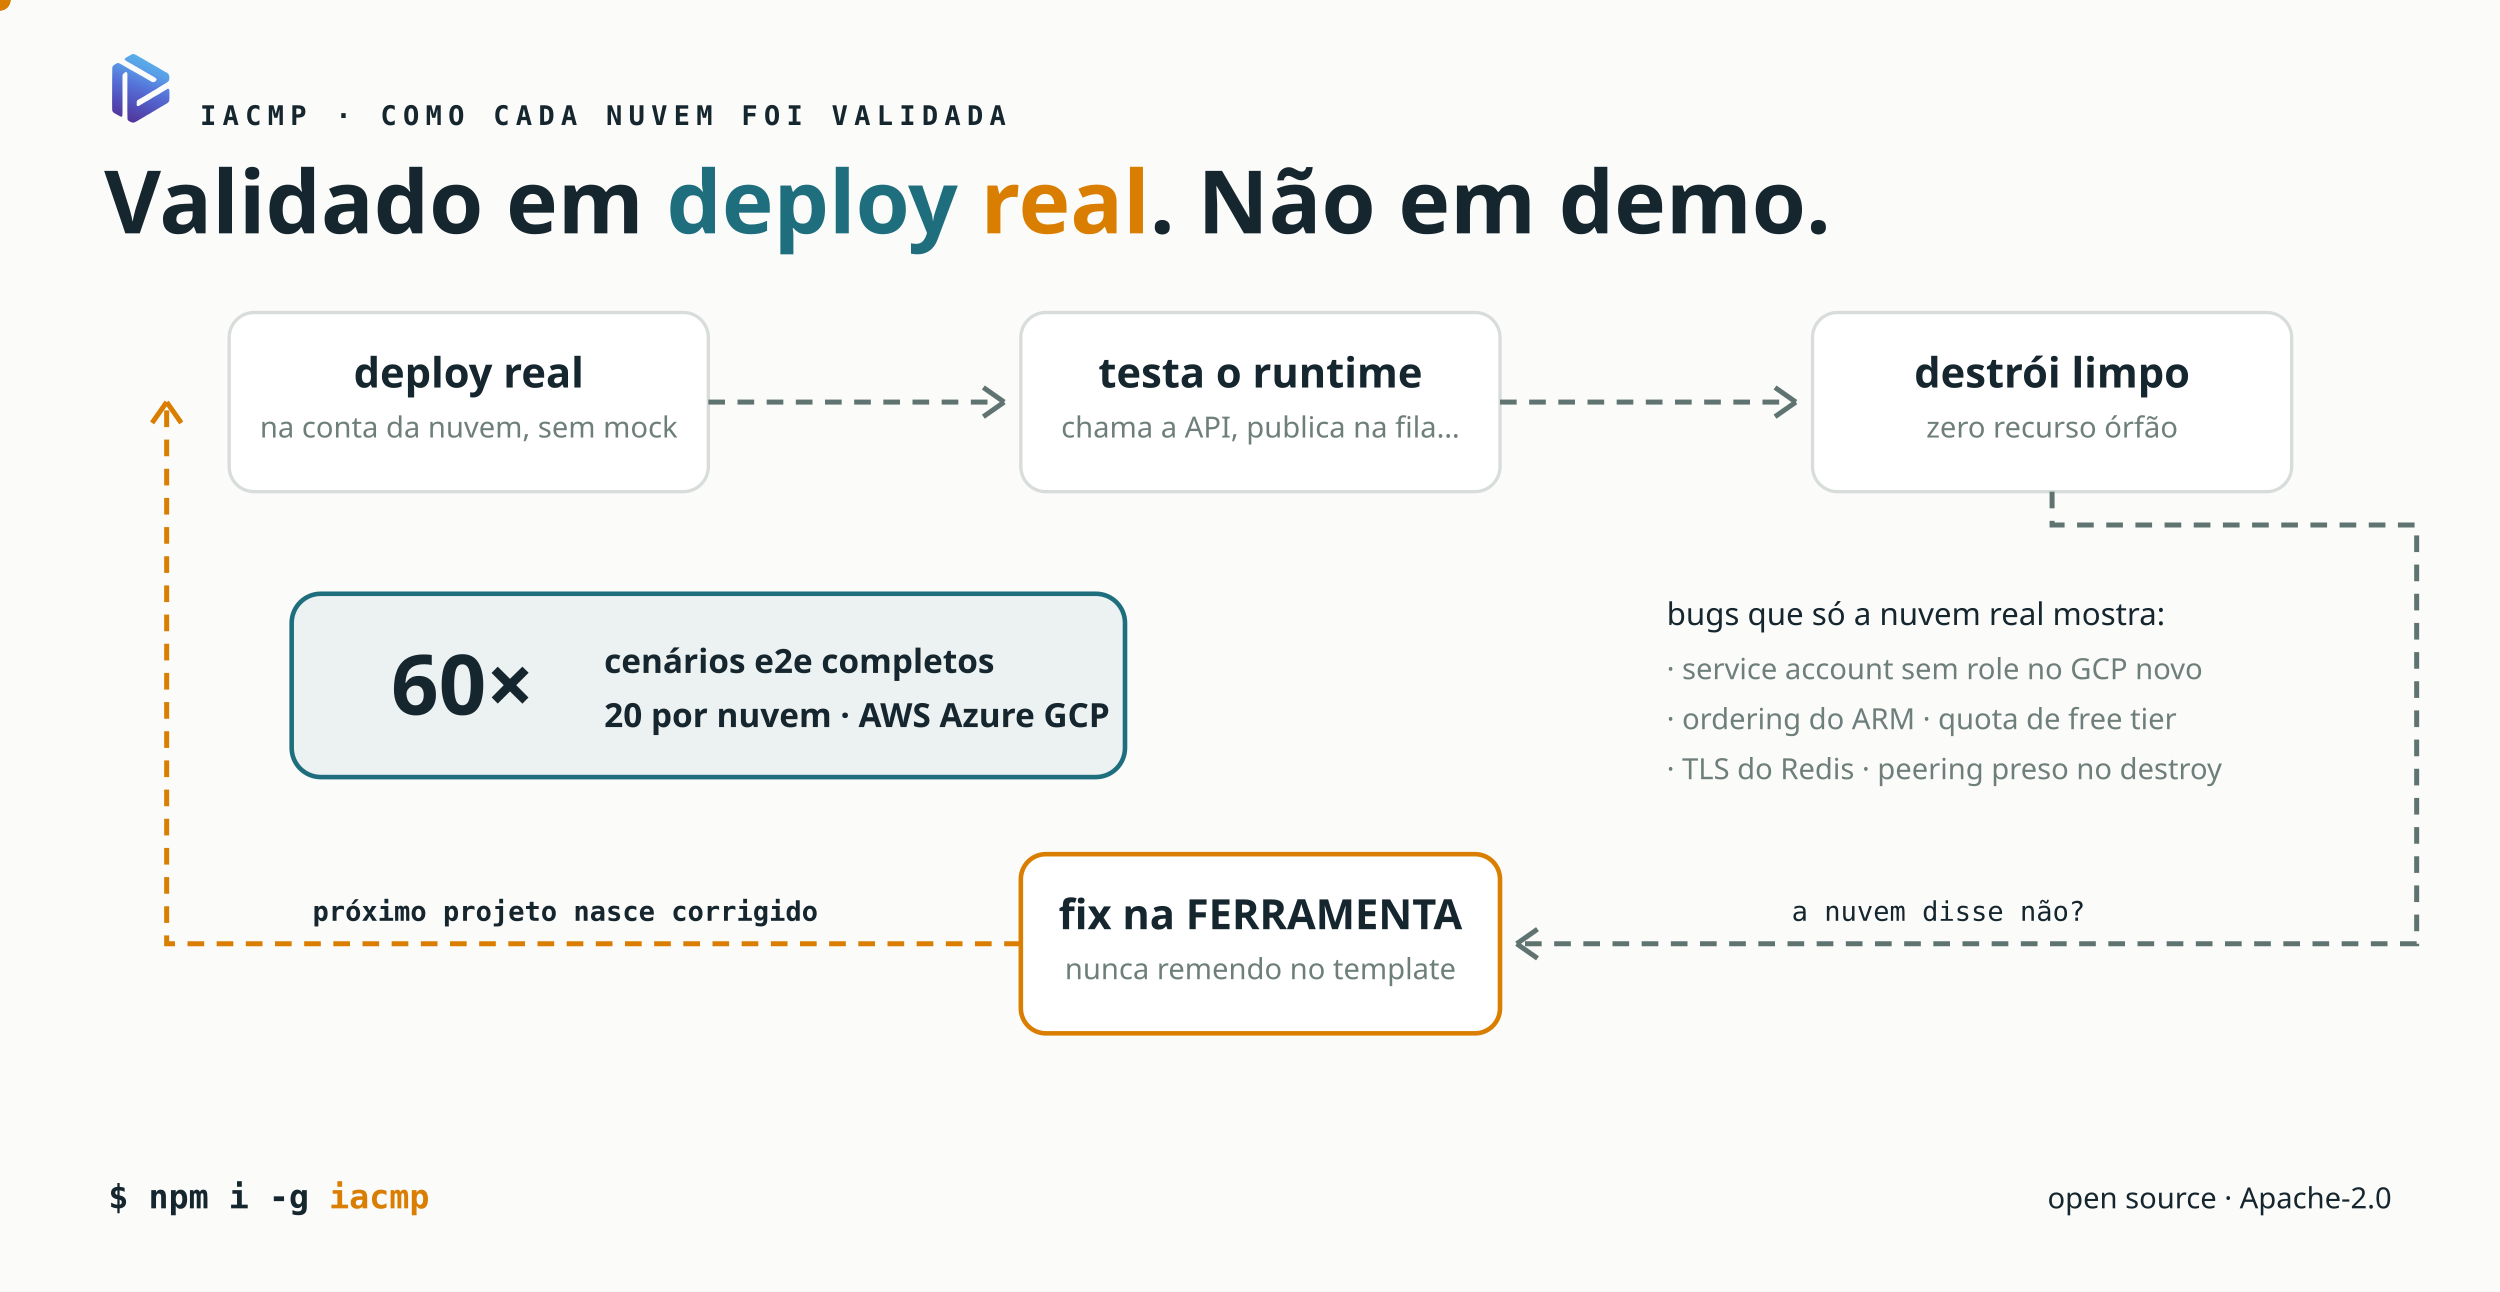
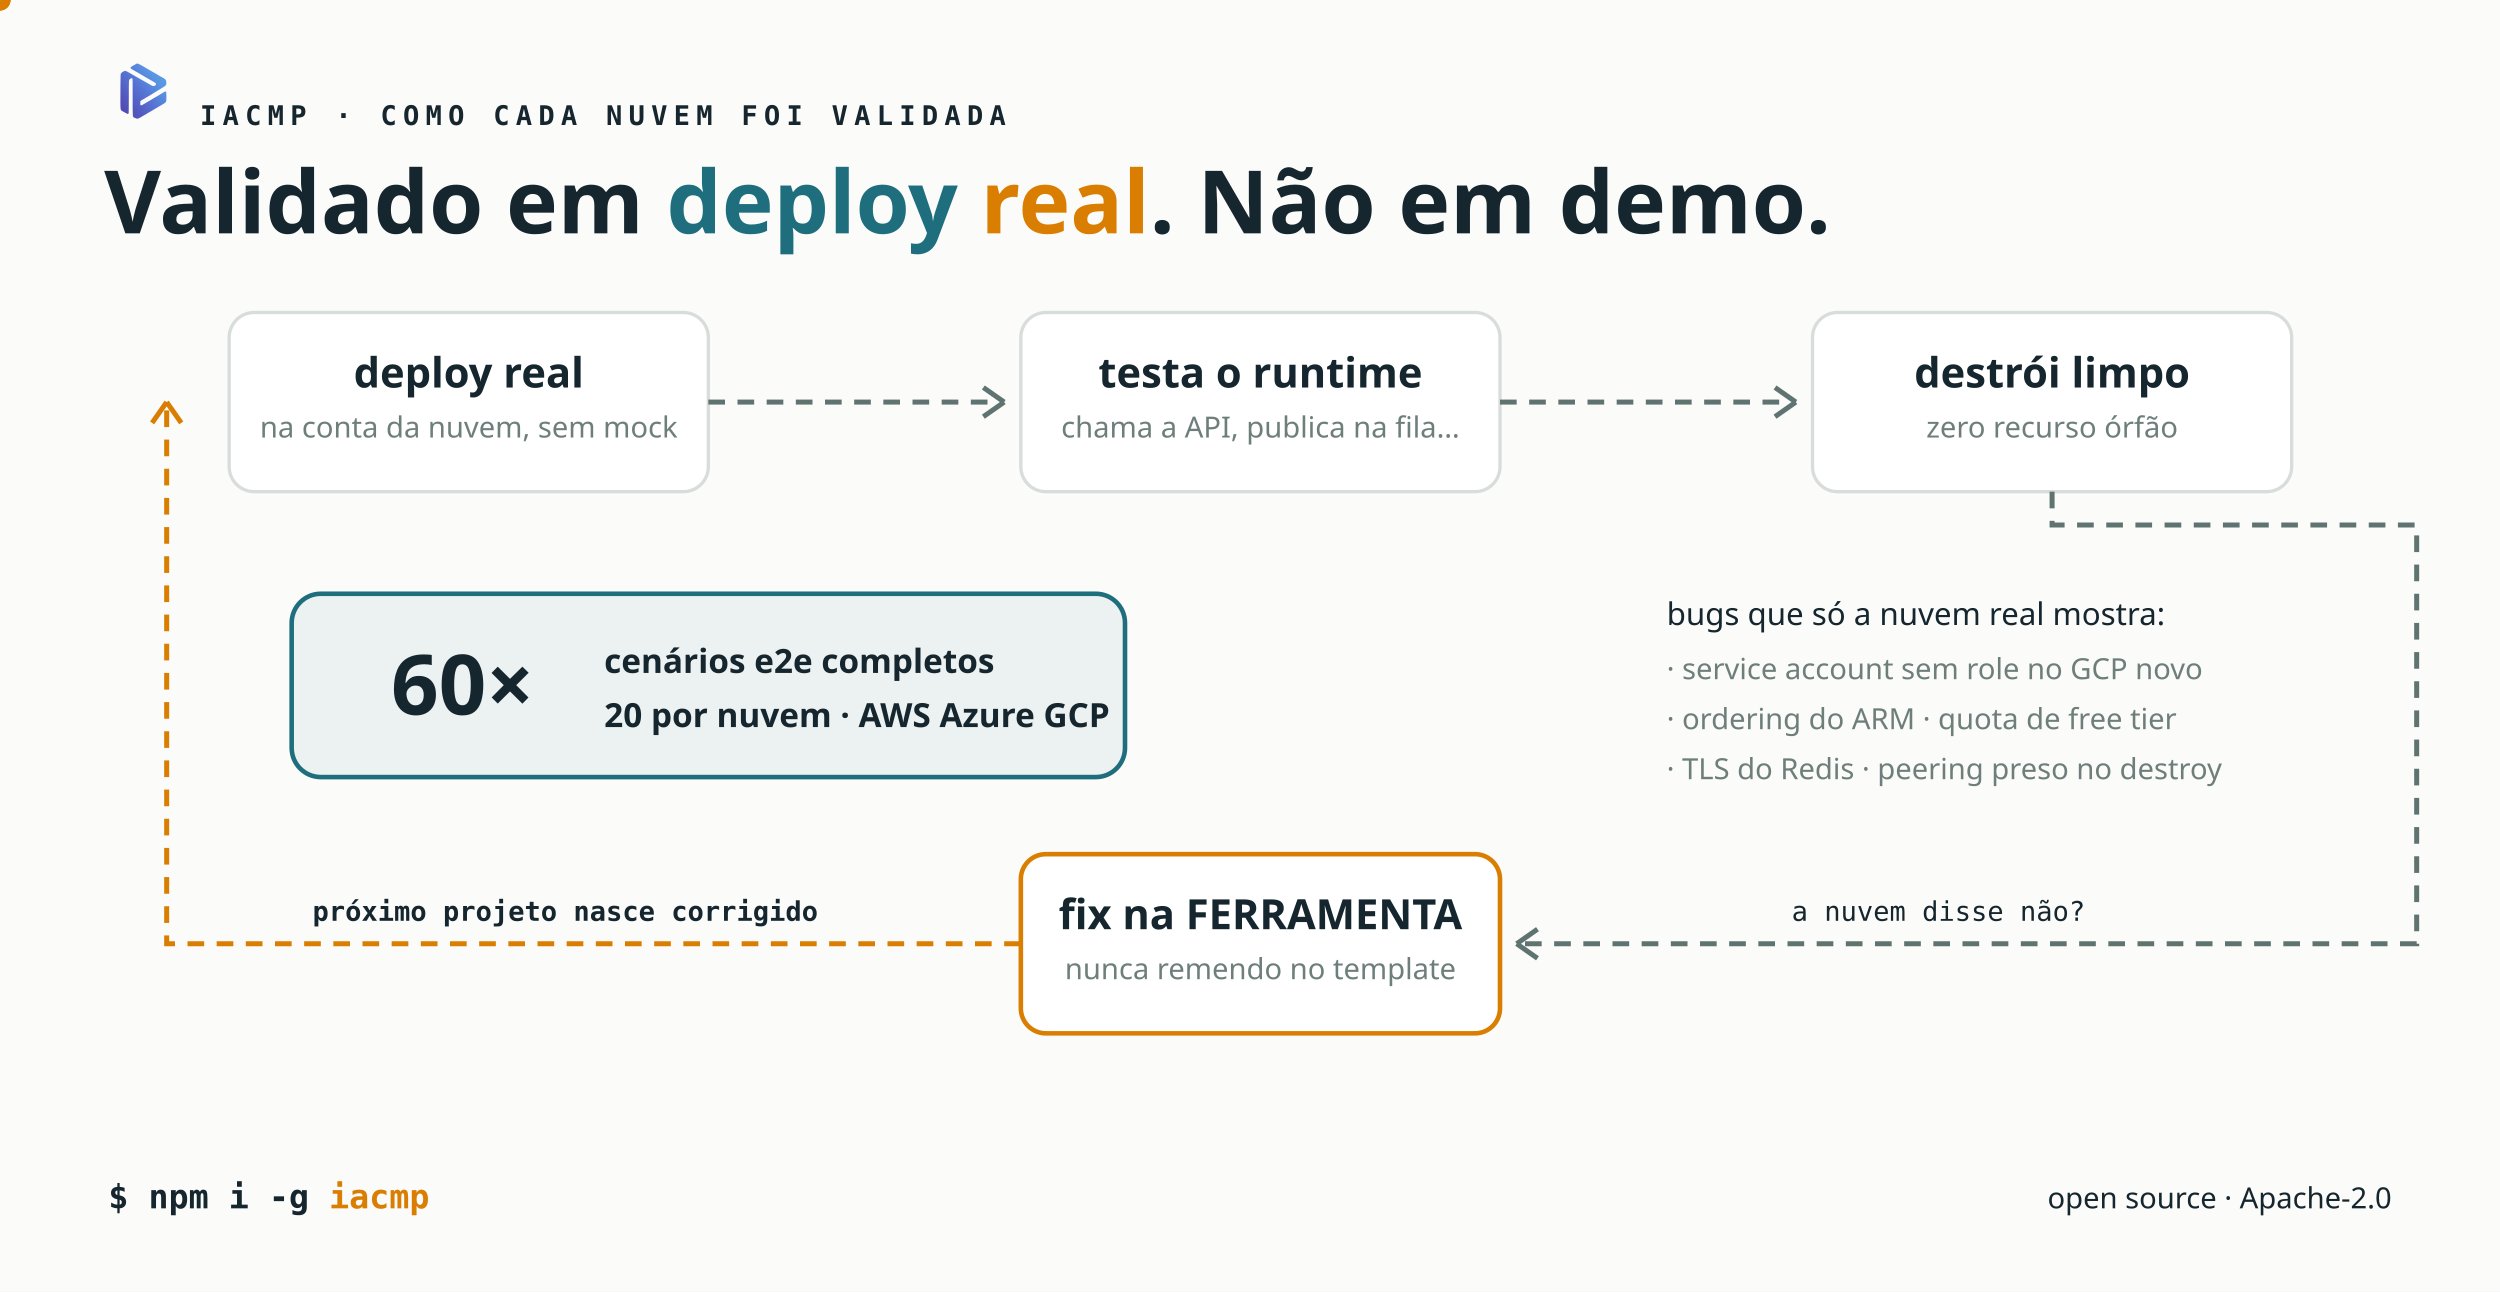
<svg xmlns="http://www.w3.org/2000/svg" viewBox="0 0 1200 620" font-family="'Avenir Next','Segoe UI',system-ui,sans-serif">
  <defs>
-     <linearGradient id="lgMark" x1="0.65" y1="1" x2="0.35" y2="0">
-       <stop offset="0" stop-color="#56B8E9" />
-       <stop offset="0.25" stop-color="#599DE7" />
-       <stop offset="0.5" stop-color="#5570D7" />
-       <stop offset="0.75" stop-color="#5151BB" />
-       <stop offset="1" stop-color="#51359A" />
+     <linearGradient id="lgMark" x1="1" y1="1" x2="0" y2="0">
+       <stop offset="0" stop-color="#5BA4E7" />
+       <stop offset="0.25" stop-color="#5996E3" />
+       <stop offset="0.5" stop-color="#5675D5" />
+       <stop offset="0.75" stop-color="#5358BF" />
+       <stop offset="1" stop-color="#5344AA" />
    </linearGradient>
  </defs>
  <style>
  text { fill: #16262E; }
  .mono { font-family: ui-monospace,'SF Mono',Menlo,Consolas,monospace; }
  .sub { fill: #6E7F7B; }
  .wire { fill: none; stroke: #5F7370; stroke-width: 2.4; stroke-dasharray: 8 6; animation: march 1.5s linear infinite; }
  .wire.fix { stroke: #D97E00; }
  .tip { fill: none; stroke: #5F7370; stroke-width: 2.4; }
  .tip.fix { stroke: #D97E00; }
  @keyframes march { to { stroke-dashoffset: -14; } }
  .pulse { fill: #D97E00; }
  .p1 { offset-path: path('M340 193 L 482 193'); animation: tr 3s linear infinite; }
  .p2 { offset-path: path('M720 193 L 862 193'); animation: tr 3s linear infinite .75s; }
  .p3 { offset-path: path('M985 236 L 985 252 L 1160 252 L 1160 453 L 728 453'); animation: tr 3s linear infinite 1.5s; }
  .p4 { offset-path: path('M490 453 L 80 453 L 80 193 L 100 193'); animation: tr 3s linear infinite 2.25s; }
  @keyframes tr { from { offset-distance: 0%; opacity: 0; } 10% { opacity: 1; } 90% { opacity: 1; } to { offset-distance: 100%; opacity: 0; } }
</style>
  <rect width="1200" height="620" fill="#FBFBFA" />
-   <g transform="translate(52,24) scale(0.34)">
-     <g transform="scale(0.151515)">
-       <g transform="translate(0,720) scale(0.1,-0.1)" fill="url(#lgMark)" stroke="none">
-         <path d="M2175 6793 c-38 -20 -81 -44 -94 -54 -13 -11 -29 -19 -37 -19 -7 0 -25 -11 -41 -24 -15 -13 -48 -33 -73 -45 -86 -42 -128 -66 -146 -83 -11 -9 -35 -23 -54 -32 -104 -48 -210 -148 -210 -198 0 -45 67 -111 162 -159 22 -11 50 -29 61 -40 12 -10 26 -19 31 -19 6 -1 43 -21 81 -46 39 -24 95 -56 125 -70 30 -14 57 -30 60 -34 3 -4 30 -20 60 -34 69 -33 140 -74 160 -91 8 -7 32 -20 53 -28 20 -9 37 -20 37 -26 0 -5 20 -17 45 -26 25 -10 50 -24 56 -31 6 -7 34 -25 62 -39 29 -14 73 -38 98 -53 26 -15 70 -39 97 -54 28 -15 54 -33 57 -39 4 -6 27 -19 51 -30 24 -10 50 -23 57 -30 12 -11 59 -37 147 -80 25 -12 58 -32 73 -45 16 -13 35 -24 42 -24 7 0 26 -11 42 -24 15 -13 45 -31 65 -39 21 -9 47 -25 60 -36 12 -12 27 -21 34 -21 7 0 25 -11 41 -24 15 -13 48 -34 72 -47 23 -13 64 -36 90 -51 25 -15 66 -38 91 -50 26 -13 59 -33 74 -46 16 -12 34 -22 41 -22 7 0 29 -13 49 -29 20 -16 50 -32 66 -36 16 -3 34 -13 41 -22 7 -8 36 -26 64 -39 27 -14 77 -40 110 -59 33 -18 74 -40 90 -49 17 -8 39 -24 49 -35 11 -12 24 -21 30 -21 6 0 26 -10 45 -23 19 -12 49 -31 66 -42 122 -77 154 -120 140 -191 -11 -64 -96 -161 -155 -179 -14 -4 -41 -17 -60 -29 -52 -31 -172 -30 -217 2 -18 12 -47 28 -65 34 -18 6 -46 22 -61 35 -16 12 -34 23 -41 23 -8 0 -26 10 -42 22 -15 13 -48 33 -74 46 -97 50 -128 68 -145 82 -10 8 -35 24 -56 35 -121 64 -157 85 -168 99 -8 9 -19 16 -26 16 -7 0 -29 14 -50 30 -21 17 -43 30 -49 30 -7 0 -30 13 -52 29 -21 16 -50 32 -64 36 -14 4 -34 15 -45 25 -11 9 -39 24 -61 33 -23 9 -58 27 -79 41 -21 14 -41 26 -45 26 -5 0 -37 18 -71 40 -35 22 -87 52 -116 66 -28 13 -56 31 -62 38 -6 7 -31 21 -56 31 -25 9 -45 20 -45 25 0 4 -24 20 -52 34 -29 15 -75 40 -103 56 -27 16 -78 42 -111 59 -34 16 -64 34 -68 39 -3 6 -23 16 -44 23 -20 6 -46 19 -57 29 -11 9 -36 23 -55 30 -19 7 -44 21 -55 30 -11 10 -38 27 -60 39 -22 12 -65 37 -95 56 -30 19 -73 44 -95 55 -62 33 -129 73 -160 98 -15 12 -33 22 -40 22 -6 0 -29 13 -51 30 -21 16 -44 30 -51 30 -6 0 -24 11 -40 24 -15 13 -48 33 -73 45 -25 12 -72 37 -105 56 -33 18 -82 45 -110 59 -27 14 -57 30 -65 35 -165 101 -249 97 -418 -18 -51 -34 -107 -69 -134 -82 -49 -25 -118 -99 -150 -162 -33 -62 -33 -62 -39 -957 -15 -2024 -11 -3121 10 -3160 10 -19 28 -53 39 -75 31 -63 113 -139 170 -159 14 -5 41 -19 60 -32 19 -13 40 -24 47 -24 7 0 29 -13 50 -30 21 -16 46 -30 55 -30 9 0 34 -13 54 -29 20 -16 50 -32 66 -36 16 -3 34 -13 41 -22 7 -8 36 -26 64 -39 27 -14 73 -38 100 -54 71 -41 112 -40 165 8 48 43 51 190 40 2682 -5 1075 -4 1178 11 1201 28 42 174 187 220 219 77 52 156 31 207 -55 23 -40 23 -40 16 -1270 -10 -1897 -6 -2954 12 -3039 16 -77 59 -136 123 -170 20 -10 43 -24 51 -31 8 -7 30 -17 48 -23 18 -6 45 -20 60 -30 35 -24 190 -72 234 -72 54 0 189 39 228 65 19 13 52 31 72 39 20 9 40 21 43 26 4 6 31 22 60 34 29 13 55 29 59 35 4 6 26 20 49 31 45 23 113 62 168 97 18 13 38 23 43 23 4 0 21 11 38 25 16 14 35 25 42 25 7 0 30 13 51 30 20 16 46 32 58 36 12 4 35 17 50 30 16 13 34 24 41 24 7 0 30 14 51 30 21 17 44 30 51 30 7 0 26 11 42 25 17 14 46 32 64 40 19 7 40 20 47 28 6 8 26 21 44 28 18 7 46 23 63 36 17 13 37 23 45 23 8 0 30 10 48 23 45 29 115 70 169 98 23 13 42 27 42 31 0 5 24 19 53 32 28 12 58 30 66 39 7 10 19 17 25 17 7 0 28 11 47 26 19 14 52 34 74 45 58 29 130 72 152 90 10 9 28 20 40 23 12 4 38 20 58 36 21 17 43 30 50 30 7 0 19 7 26 17 8 9 34 25 59 36 25 11 58 30 73 43 16 13 35 24 42 24 7 0 26 11 42 24 15 13 44 31 63 40 19 9 60 32 90 51 30 19 75 44 100 55 25 12 52 28 61 36 17 15 73 47 146 84 23 11 45 25 49 31 3 6 27 20 53 31 25 10 55 27 66 37 11 10 32 25 46 32 98 53 167 123 194 198 7 20 20 50 29 68 25 49 29 973 4 1019 -50 91 -115 118 -174 72 -29 -24 -69 -50 -144 -93 -25 -14 -70 -41 -100 -60 -30 -19 -77 -46 -105 -61 -49 -26 -60 -33 -147 -92 -25 -18 -51 -32 -57 -32 -6 0 -20 -9 -31 -20 -10 -10 -37 -28 -58 -39 -21 -11 -44 -27 -51 -35 -8 -9 -19 -16 -26 -16 -7 0 -36 -16 -64 -35 -28 -19 -55 -35 -60 -35 -5 0 -22 -11 -38 -24 -15 -13 -45 -28 -65 -35 -20 -7 -42 -19 -50 -28 -7 -9 -31 -24 -53 -35 -22 -10 -71 -37 -110 -58 -38 -22 -89 -48 -111 -59 -23 -11 -45 -24 -48 -30 -4 -6 -26 -19 -49 -29 -23 -10 -48 -26 -56 -35 -7 -10 -19 -17 -25 -17 -13 0 -105 -56 -148 -89 -15 -12 -42 -28 -61 -36 -18 -7 -39 -20 -46 -28 -6 -8 -26 -21 -44 -28 -18 -7 -45 -23 -60 -36 -16 -13 -34 -23 -40 -23 -7 0 -28 -10 -46 -23 -54 -34 -122 -74 -166 -96 -22 -11 -55 -31 -74 -45 -19 -15 -40 -26 -47 -26 -7 0 -26 -11 -42 -25 -17 -14 -35 -25 -40 -25 -6 0 -24 -11 -40 -25 -16 -13 -49 -34 -73 -45 -24 -11 -69 -36 -99 -55 -30 -19 -71 -43 -90 -55 -19 -11 -47 -30 -62 -42 -22 -17 -44 -22 -110 -26 -129 -6 -123 -18 -123 248 0 223 0 223 60 277 33 30 78 64 100 75 91 45 144 74 158 86 16 14 63 40 155 87 29 15 55 31 58 36 2 5 24 18 47 29 45 23 113 62 168 97 18 13 39 23 45 23 6 0 21 11 34 25 13 14 29 25 36 25 7 0 26 11 42 25 17 14 46 32 64 40 19 7 40 20 47 28 6 8 26 21 44 28 18 7 40 19 50 28 23 19 97 63 154 91 23 11 45 25 48 31 4 5 32 23 63 40 99 53 144 79 170 99 13 11 30 20 38 20 7 0 26 11 42 25 17 14 34 25 39 25 5 0 32 15 60 33 28 17 66 41 85 52 18 11 47 29 64 40 41 27 86 56 125 80 31 19 55 35 126 80 18 11 44 28 60 37 15 10 71 45 123 78 52 33 115 70 140 83 26 12 59 32 74 45 16 12 34 22 41 22 6 0 29 13 51 30 21 16 44 30 51 30 6 0 25 11 41 25 17 14 45 32 64 39 18 8 42 24 52 35 11 12 23 21 29 21 23 0 129 106 157 157 45 84 46 379 2 495 -45 117 -133 212 -230 249 -14 5 -36 18 -51 28 -14 10 -37 22 -51 26 -14 4 -34 16 -45 26 -11 10 -38 25 -60 34 -22 10 -49 25 -60 35 -11 10 -37 23 -57 29 -20 7 -42 19 -50 28 -7 9 -31 24 -53 35 -22 10 -65 34 -95 53 -30 19 -73 44 -95 56 -22 12 -53 32 -68 45 -16 13 -34 24 -40 24 -7 0 -30 14 -51 30 -22 17 -45 30 -52 30 -7 0 -25 10 -41 23 -15 13 -44 29 -63 37 -19 8 -48 24 -63 37 -16 13 -34 23 -41 23 -8 0 -26 10 -41 22 -30 23 -83 53 -160 91 -28 14 -57 32 -64 40 -7 9 -25 19 -41 22 -16 4 -46 20 -66 36 -20 16 -41 29 -47 29 -6 0 -24 11 -41 24 -17 13 -42 27 -55 31 -14 4 -42 20 -64 36 -22 16 -46 29 -53 29 -7 0 -25 10 -41 23 -15 13 -42 29 -60 36 -18 7 -37 19 -44 27 -6 7 -34 25 -62 39 -94 48 -133 70 -162 93 -15 12 -33 22 -41 22 -7 0 -25 11 -41 24 -15 13 -48 33 -73 45 -56 27 -100 52 -148 83 -54 34 -90 55 -149 82 -28 14 -54 30 -57 35 -4 6 -28 20 -54 31 -25 11 -49 25 -52 29 -3 5 -29 21 -59 37 -29 16 -74 41 -100 56 -215 124 -306 139 -436 71z" />
+   <g transform="translate(52,26) scale(0.36)">
+     <g transform="scale(0.195312)">
+       <g transform="translate(0,512) scale(0.1,-0.1)" fill="url(#lgMark)" stroke="none">
+         <path d="M1930 4473 c-24 -10 -269 -152 -326 -188 -147 -94 -126 -128 186 -300 58 -32 152 -86 210 -120 58 -34 161 -95 230 -134 69 -40 181 -106 250 -146 69 -41 186 -109 260 -151 74 -42 155 -89 180 -104 25 -14 65 -37 90 -49 25 -13 59 -34 77 -47 17 -13 34 -24 38 -24 14 0 123 -80 129 -95 29 -76 -73 -175 -180 -175 -57 0 -124 35 -531 278 -56 34 -117 68 -135 77 -18 8 -50 25 -71 38 -71 42 -342 195 -412 232 -87 46 -228 129 -360 210 -186 115 -367 205 -414 205 -76 0 -244 -103 -288 -177 -28 -48 -28 -48 -36 -763 -5 -393 -6 -927 -4 -1187 6 -568 2 -554 163 -639 68 -36 150 -82 235 -130 91 -52 130 -57 156 -17 17 25 18 94 21 1146 3 1278 -9 1135 99 1222 67 55 110 60 142 19 21 -27 21 -28 21 -1278 1 -1475 -14 -1327 145 -1405 109 -53 161 -65 223 -50 37 9 296 153 522 289 8 5 64 39 124 76 60 36 119 70 130 75 12 5 50 27 86 48 72 44 180 108 219 131 14 8 71 42 126 76 123 75 274 164 470 277 265 152 260 142 260 532 0 316 -4 337 -60 351 -22 6 -179 -83 -435 -245 -58 -37 -112 -70 -120 -74 -8 -4 -33 -18 -55 -31 -22 -13 -80 -46 -130 -73 -93 -51 -171 -97 -239 -142 -21 -14 -46 -30 -56 -36 -31 -17 -358 -208 -438 -255 -43 -25 -93 -55 -112 -68 -27 -17 -47 -22 -85 -20 -50 3 -50 3 -53 136 -3 160 -6 155 158 246 58 32 116 66 130 76 14 10 43 27 65 38 22 11 117 68 210 125 194 120 222 137 325 197 76 44 146 86 280 170 175 110 322 200 325 200 2 0 34 19 72 42 191 118 213 149 213 297 0 181 -32 235 -196 328 -60 33 -127 71 -149 84 -22 12 -53 29 -70 37 -16 9 -60 35 -98 59 -37 24 -70 43 -74 43 -3 0 -14 6 -22 14 -9 8 -39 27 -67 42 -29 16 -94 53 -145 83 -52 29 -112 63 -134 75 -22 13 -94 54 -160 93 -66 38 -169 98 -230 132 -185 106 -237 136 -325 188 -223 131 -302 161 -360 136z" />
      </g>
    </g>
  </g>
  <text x="96" y="60" class="mono" font-size="13" letter-spacing="3" font-weight="600" fill="#1E6E7E">IACMP · COMO CADA NUVEM FOI VALIDADA</text>
  <text x="50" y="112" font-size="42" font-weight="700">Validado em <tspan fill="#1E6E7E">deploy</tspan>
    <tspan fill="#D97E00">real</tspan>. Não em demo.</text>
  <g>
    <rect x="110" y="150" width="230" height="86" rx="12" fill="#fff" stroke="#D8DDDB" stroke-width="1.6" />
    <text x="225" y="186" font-size="20" font-weight="700" text-anchor="middle">deploy real</text>
    <text x="225" y="210" font-size="14" class="sub" text-anchor="middle">na conta da nuvem, sem mock</text>
  </g>
  <g>
    <rect x="490" y="150" width="230" height="86" rx="12" fill="#fff" stroke="#D8DDDB" stroke-width="1.6" />
    <text x="605" y="186" font-size="20" font-weight="700" text-anchor="middle">testa o runtime</text>
    <text x="605" y="210" font-size="14" class="sub" text-anchor="middle">chama a API, publica na fila…</text>
  </g>
  <g>
    <rect x="870" y="150" width="230" height="86" rx="12" fill="#fff" stroke="#D8DDDB" stroke-width="1.6" />
    <text x="985" y="186" font-size="20" font-weight="700" text-anchor="middle">destrói limpo</text>
    <text x="985" y="210" font-size="14" class="sub" text-anchor="middle">zero recurso órfão</text>
  </g>
  <g>
    <rect x="490" y="410" width="230" height="86" rx="12" fill="#fff" stroke="#D97E00" stroke-width="2.2" />
    <text x="605" y="446" font-size="20" font-weight="700" text-anchor="middle">fix na FERRAMENTA</text>
    <text x="605" y="470" font-size="14" class="sub" text-anchor="middle">nunca remendo no template</text>
  </g>
  <path class="wire" d="M340 193 L 478 193" />
  <path class="tip" d="M482 193 l -10 -7 M482 193 l -10 7" />
  <path class="wire" d="M720 193 L 858 193" />
  <path class="tip" d="M862 193 l -10 -7 M862 193 l -10 7" />
  <path class="wire" d="M985 236 L 985 252 L 1160 252 L 1160 453 L 732 453" />
  <path class="tip" d="M728 453 l 10 -7 M728 453 l 10 7" />
  <text x="860" y="442" class="mono" font-size="13" fill="#44555C">a nuvem disse não?</text>
  <path class="wire fix" d="M490 453 L 80 453 L 80 197" />
  <path class="tip fix" d="M80 193 l -7 10 M80 193 l 7 10" />
  <text x="150" y="442" class="mono" font-size="13" font-weight="600" fill="#B36400">próximo projeto nasce corrigido</text>
  <rect x="140" y="285" width="400" height="88" rx="14" fill="rgba(30,110,126,.07)" stroke="#1E6E7E" stroke-width="2.2" />
  <text x="222" y="343" font-size="40" font-weight="700" fill="#1E6E7E" text-anchor="middle">60×</text>
  <text x="290" y="323" font-size="16" font-weight="600" fill="#44555C">cenários e2e completos</text>
  <text x="290" y="349" font-size="16" font-weight="600" fill="#44555C">20 por nuvem · AWS Azure GCP</text>
  <text x="800" y="300" font-size="15" fill="#44555C">bugs que só a nuvem real mostra:</text>
  <text x="800" y="326" font-size="14" class="sub">· service account sem role no GCP novo</text>
  <text x="800" y="350" font-size="14" class="sub">· ordering do ARM · quota de free tier</text>
  <text x="800" y="374" font-size="14" class="sub">· TLS do Redis · peering preso no destroy</text>
  <circle class="pulse p1" r="5" />
  <circle class="pulse p2" r="5" />
  <circle class="pulse p3" r="5" />
  <circle class="pulse p4" r="5" />
  <text x="52" y="580" class="mono" font-size="16" font-weight="600">$ npm i -g <tspan fill="#D97E00" font-weight="700">iacmp</tspan>
  </text>
  <text x="1148" y="580" font-size="14" fill="#6E7F7B" text-anchor="end">open source · Apache-2.0</text>
</svg>
